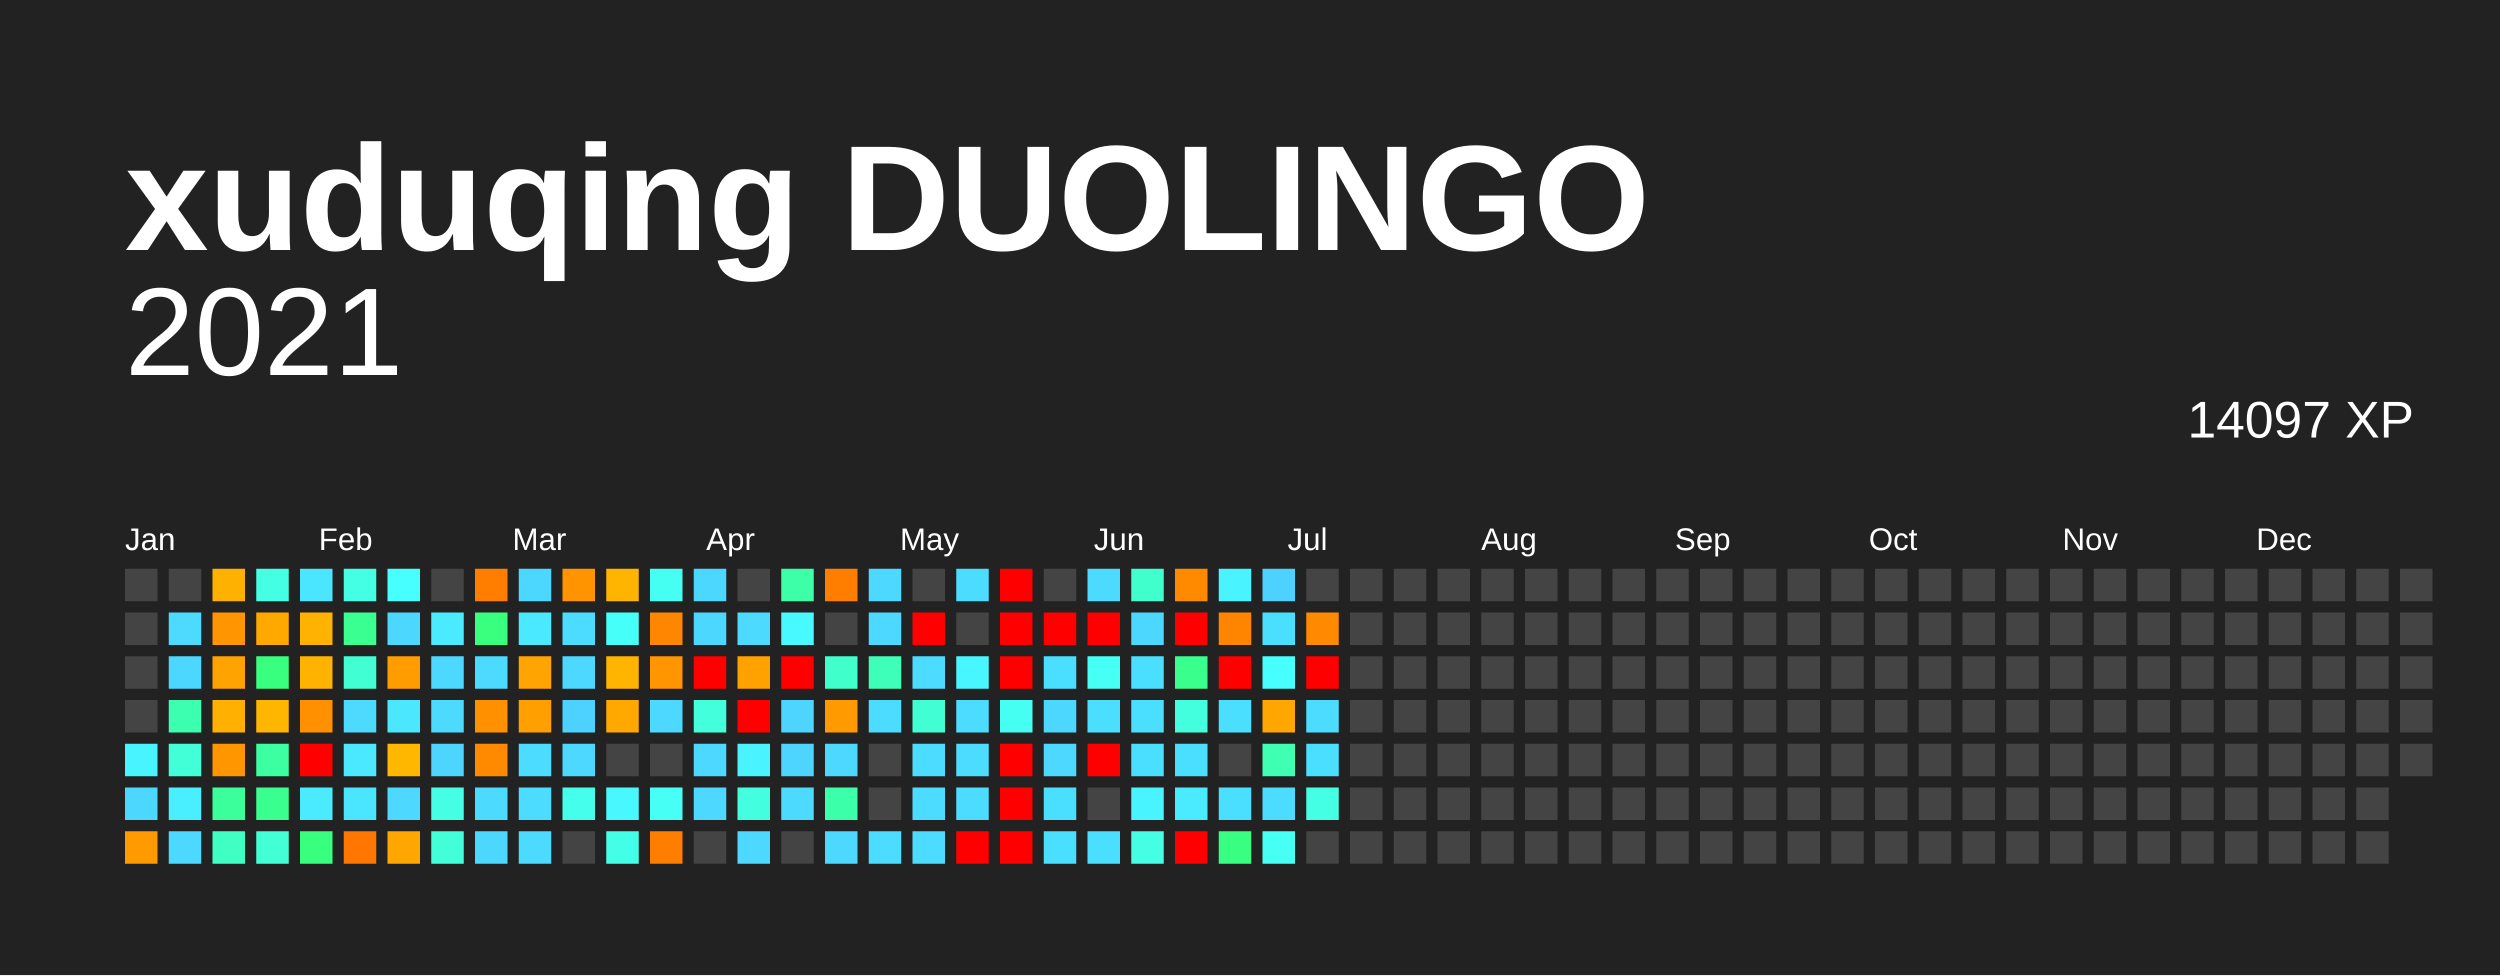
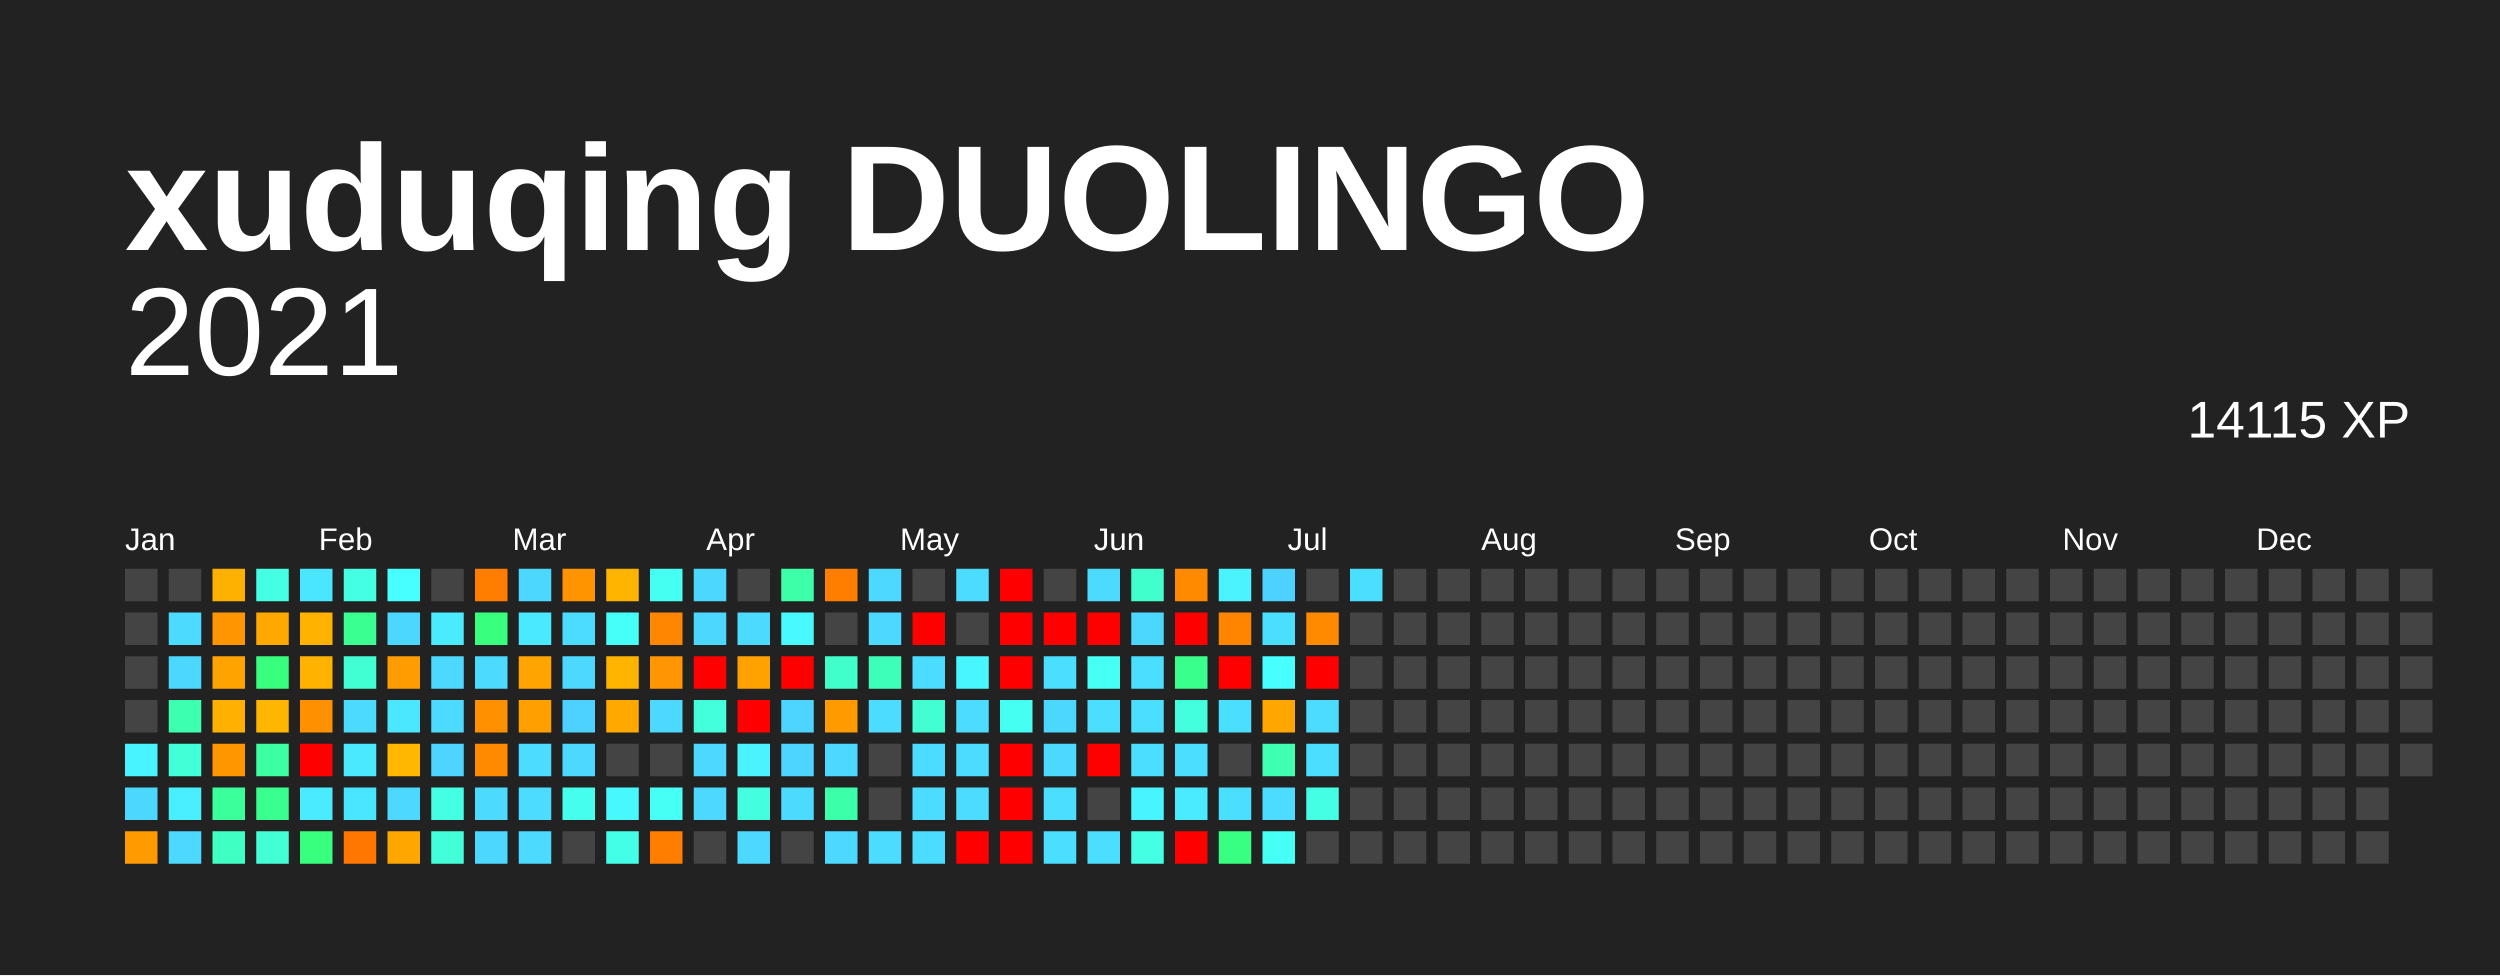
<svg xmlns="http://www.w3.org/2000/svg" baseProfile="full" height="78mm" version="1.1" viewBox="0,0,200,78" width="200mm">
  <defs />
  <rect fill="#222222" height="78" width="200" x="0" y="0" />
  <text fill="#FFFFFF" style="font-size:12px; font-family:Arial; font-weight:bold;" x="10" y="20">xuduqing DUOLINGO</text>
  <text alignment-baseline="hanging" fill="#FFFFFF" style="font-size:10.0px; font-family:Arial;" x="10" y="30">2021</text>
-   <text alignment-baseline="hanging" fill="#FFFFFF" style="font-size:4.125px; font-family:Arial;" x="175" y="35">14097 XP</text>
+   <text alignment-baseline="hanging" fill="#FFFFFF" style="font-size:4.125px; font-family:Arial;" x="175" y="35">14115 XP</text>
  <text fill="#FFFFFF" style="font-size:2.5px; font-family:Arial" x="10.0" y="44">Jan</text>
  <text fill="#FFFFFF" style="font-size:2.5px; font-family:Arial" x="25.5" y="44">Feb</text>
  <text fill="#FFFFFF" style="font-size:2.5px; font-family:Arial" x="41.0" y="44">Mar</text>
  <text fill="#FFFFFF" style="font-size:2.5px; font-family:Arial" x="56.5" y="44">Apr</text>
  <text fill="#FFFFFF" style="font-size:2.5px; font-family:Arial" x="72.0" y="44">May</text>
  <text fill="#FFFFFF" style="font-size:2.5px; font-family:Arial" x="87.5" y="44">Jun</text>
  <text fill="#FFFFFF" style="font-size:2.5px; font-family:Arial" x="103.0" y="44">Jul</text>
  <text fill="#FFFFFF" style="font-size:2.5px; font-family:Arial" x="118.5" y="44">Aug</text>
  <text fill="#FFFFFF" style="font-size:2.5px; font-family:Arial" x="134.0" y="44">Sep</text>
  <text fill="#FFFFFF" style="font-size:2.5px; font-family:Arial" x="149.5" y="44">Oct</text>
  <text fill="#FFFFFF" style="font-size:2.5px; font-family:Arial" x="165.0" y="44">Nov</text>
  <text fill="#FFFFFF" style="font-size:2.5px; font-family:Arial" x="180.5" y="44">Dec</text>
  <rect fill="#444444" height="2.6" width="2.6" x="10.0" y="45.5" />
  <rect fill="#444444" height="2.6" width="2.6" x="10.0" y="49.0" />
  <rect fill="#444444" height="2.6" width="2.6" x="10.0" y="52.5" />
  <rect fill="#444444" height="2.6" width="2.6" x="10.0" y="56.0" />
  <rect fill="#48f4ff" height="2.6" width="2.6" x="10.0" y="59.5" />
  <rect fill="#4cd7ff" height="2.6" width="2.6" x="10.0" y="63.0" />
  <rect fill="#ff9a00" height="2.6" width="2.6" x="10.0" y="66.5" />
  <rect fill="#444444" height="2.6" width="2.6" x="13.5" y="45.5" />
  <rect fill="#4cdaff" height="2.6" width="2.6" x="13.5" y="49.0" />
  <rect fill="#4cd7ff" height="2.6" width="2.6" x="13.5" y="52.5" />
  <rect fill="#3dffb0" height="2.6" width="2.6" x="13.5" y="56.0" />
  <rect fill="#42ffd7" height="2.6" width="2.6" x="13.5" y="59.5" />
  <rect fill="#49efff" height="2.6" width="2.6" x="13.5" y="63.0" />
  <rect fill="#4cd8ff" height="2.6" width="2.6" x="13.5" y="66.5" />
  <rect fill="#ffb100" height="2.6" width="2.6" x="17.0" y="45.5" />
  <rect fill="#ff9500" height="2.6" width="2.6" x="17.0" y="49.0" />
  <rect fill="#ffa300" height="2.6" width="2.6" x="17.0" y="52.5" />
  <rect fill="#ffb000" height="2.6" width="2.6" x="17.0" y="56.0" />
  <rect fill="#ff9600" height="2.6" width="2.6" x="17.0" y="59.5" />
  <rect fill="#3bff9b" height="2.6" width="2.6" x="17.0" y="63.0" />
  <rect fill="#40ffc3" height="2.6" width="2.6" x="17.0" y="66.5" />
  <rect fill="#44ffe3" height="2.6" width="2.6" x="20.5" y="45.5" />
  <rect fill="#ffa900" height="2.6" width="2.6" x="20.5" y="49.0" />
  <rect fill="#38ff7e" height="2.6" width="2.6" x="20.5" y="52.5" />
  <rect fill="#ffb600" height="2.6" width="2.6" x="20.5" y="56.0" />
  <rect fill="#3cffa1" height="2.6" width="2.6" x="20.5" y="59.5" />
  <rect fill="#39ff8e" height="2.6" width="2.6" x="20.5" y="63.0" />
  <rect fill="#42ffd5" height="2.6" width="2.6" x="20.5" y="66.5" />
  <rect fill="#4ae5ff" height="2.6" width="2.6" x="24.0" y="45.5" />
  <rect fill="#ffb300" height="2.6" width="2.6" x="24.0" y="49.0" />
  <rect fill="#ffb300" height="2.6" width="2.6" x="24.0" y="52.5" />
  <rect fill="#ff9100" height="2.6" width="2.6" x="24.0" y="56.0" />
  <rect fill="red" height="2.6" width="2.6" x="24.0" y="59.5" />
  <rect fill="#4aeaff" height="2.6" width="2.6" x="24.0" y="63.0" />
  <rect fill="#38ff7e" height="2.6" width="2.6" x="24.0" y="66.5" />
  <rect fill="#44ffe3" height="2.6" width="2.6" x="27.5" y="45.5" />
  <rect fill="#3aff91" height="2.6" width="2.6" x="27.5" y="49.0" />
  <rect fill="#42ffd3" height="2.6" width="2.6" x="27.5" y="52.5" />
  <rect fill="#4cdaff" height="2.6" width="2.6" x="27.5" y="56.0" />
  <rect fill="#4ae9ff" height="2.6" width="2.6" x="27.5" y="59.5" />
  <rect fill="#4ae5ff" height="2.6" width="2.6" x="27.5" y="63.0" />
  <rect fill="#ff7700" height="2.6" width="2.6" x="27.5" y="66.5" />
  <rect fill="#47ffff" height="2.6" width="2.6" x="31.0" y="45.5" />
  <rect fill="#4cd7ff" height="2.6" width="2.6" x="31.0" y="49.0" />
  <rect fill="#ff9d00" height="2.6" width="2.6" x="31.0" y="52.5" />
  <rect fill="#4ae7ff" height="2.6" width="2.6" x="31.0" y="56.0" />
  <rect fill="#ffb700" height="2.6" width="2.6" x="31.0" y="59.5" />
  <rect fill="#4cd8ff" height="2.6" width="2.6" x="31.0" y="63.0" />
  <rect fill="#ffa700" height="2.6" width="2.6" x="31.0" y="66.5" />
  <rect fill="#444444" height="2.6" width="2.6" x="34.5" y="45.5" />
  <rect fill="#4aeaff" height="2.6" width="2.6" x="34.5" y="49.0" />
  <rect fill="#4cd8ff" height="2.6" width="2.6" x="34.5" y="52.5" />
  <rect fill="#4cdaff" height="2.6" width="2.6" x="34.5" y="56.0" />
  <rect fill="#4dd5ff" height="2.6" width="2.6" x="34.5" y="59.5" />
  <rect fill="#44ffe3" height="2.6" width="2.6" x="34.5" y="63.0" />
  <rect fill="#42ffd9" height="2.6" width="2.6" x="34.5" y="66.5" />
  <rect fill="#ff7e00" height="2.6" width="2.6" x="38.0" y="45.5" />
  <rect fill="#38ff7e" height="2.6" width="2.6" x="38.0" y="49.0" />
  <rect fill="#4cdaff" height="2.6" width="2.6" x="38.0" y="52.5" />
  <rect fill="#ff9000" height="2.6" width="2.6" x="38.0" y="56.0" />
  <rect fill="#ff8a00" height="2.6" width="2.6" x="38.0" y="59.5" />
  <rect fill="#4cdaff" height="2.6" width="2.6" x="38.0" y="63.0" />
  <rect fill="#4cd7ff" height="2.6" width="2.6" x="38.0" y="66.5" />
  <rect fill="#4cd7ff" height="2.6" width="2.6" x="41.5" y="45.5" />
  <rect fill="#4ae9ff" height="2.6" width="2.6" x="41.5" y="49.0" />
  <rect fill="#ffa400" height="2.6" width="2.6" x="41.5" y="52.5" />
  <rect fill="#ffa000" height="2.6" width="2.6" x="41.5" y="56.0" />
  <rect fill="#4cdcff" height="2.6" width="2.6" x="41.5" y="59.5" />
  <rect fill="#4cdcff" height="2.6" width="2.6" x="41.5" y="63.0" />
  <rect fill="#4cdaff" height="2.6" width="2.6" x="41.5" y="66.5" />
  <rect fill="#ff9400" height="2.6" width="2.6" x="45.0" y="45.5" />
  <rect fill="#4cdcff" height="2.6" width="2.6" x="45.0" y="49.0" />
  <rect fill="#4cd8ff" height="2.6" width="2.6" x="45.0" y="52.5" />
  <rect fill="#4dd2ff" height="2.6" width="2.6" x="45.0" y="56.0" />
  <rect fill="#4cd8ff" height="2.6" width="2.6" x="45.0" y="59.5" />
  <rect fill="#45ffec" height="2.6" width="2.6" x="45.0" y="63.0" />
  <rect fill="#444444" height="2.6" width="2.6" x="45.0" y="66.5" />
  <rect fill="#ffb400" height="2.6" width="2.6" x="48.5" y="45.5" />
  <rect fill="#46fff8" height="2.6" width="2.6" x="48.5" y="49.0" />
  <rect fill="#ffb500" height="2.6" width="2.6" x="48.5" y="52.5" />
  <rect fill="#ffa900" height="2.6" width="2.6" x="48.5" y="56.0" />
  <rect fill="#444444" height="2.6" width="2.6" x="48.5" y="59.5" />
  <rect fill="#48f8ff" height="2.6" width="2.6" x="48.5" y="63.0" />
  <rect fill="#44ffe7" height="2.6" width="2.6" x="48.5" y="66.5" />
  <rect fill="#46fff3" height="2.6" width="2.6" x="52.0" y="45.5" />
  <rect fill="#ff8600" height="2.6" width="2.6" x="52.0" y="49.0" />
  <rect fill="#ff9500" height="2.6" width="2.6" x="52.0" y="52.5" />
  <rect fill="#4cd8ff" height="2.6" width="2.6" x="52.0" y="56.0" />
  <rect fill="#444444" height="2.6" width="2.6" x="52.0" y="59.5" />
  <rect fill="#46fff5" height="2.6" width="2.6" x="52.0" y="63.0" />
  <rect fill="#ff7e00" height="2.6" width="2.6" x="52.0" y="66.5" />
  <rect fill="#4cd7ff" height="2.6" width="2.6" x="55.5" y="45.5" />
  <rect fill="#4cd7ff" height="2.6" width="2.6" x="55.5" y="49.0" />
  <rect fill="red" height="2.6" width="2.6" x="55.5" y="52.5" />
  <rect fill="#43ffdc" height="2.6" width="2.6" x="55.5" y="56.0" />
  <rect fill="#4cd8ff" height="2.6" width="2.6" x="55.5" y="59.5" />
  <rect fill="#4cd8ff" height="2.6" width="2.6" x="55.5" y="63.0" />
  <rect fill="#444444" height="2.6" width="2.6" x="55.5" y="66.5" />
  <rect fill="#444444" height="2.6" width="2.6" x="59.0" y="45.5" />
  <rect fill="#4cdaff" height="2.6" width="2.6" x="59.0" y="49.0" />
  <rect fill="#ffa200" height="2.6" width="2.6" x="59.0" y="52.5" />
  <rect fill="red" height="2.6" width="2.6" x="59.0" y="56.0" />
  <rect fill="#49f3ff" height="2.6" width="2.6" x="59.0" y="59.5" />
  <rect fill="#43ffe0" height="2.6" width="2.6" x="59.0" y="63.0" />
  <rect fill="#4cd8ff" height="2.6" width="2.6" x="59.0" y="66.5" />
  <rect fill="#3cffa7" height="2.6" width="2.6" x="62.5" y="45.5" />
  <rect fill="#48faff" height="2.6" width="2.6" x="62.5" y="49.0" />
  <rect fill="red" height="2.6" width="2.6" x="62.5" y="52.5" />
  <rect fill="#4dd5ff" height="2.6" width="2.6" x="62.5" y="56.0" />
  <rect fill="#4dd5ff" height="2.6" width="2.6" x="62.5" y="59.5" />
  <rect fill="#4cdaff" height="2.6" width="2.6" x="62.5" y="63.0" />
  <rect fill="#444444" height="2.6" width="2.6" x="62.5" y="66.5" />
  <rect fill="#ff7e00" height="2.6" width="2.6" x="66.0" y="45.5" />
  <rect fill="#444444" height="2.6" width="2.6" x="66.0" y="49.0" />
  <rect fill="#40ffca" height="2.6" width="2.6" x="66.0" y="52.5" />
  <rect fill="#ff9a00" height="2.6" width="2.6" x="66.0" y="56.0" />
  <rect fill="#4cd8ff" height="2.6" width="2.6" x="66.0" y="59.5" />
  <rect fill="#3cffa9" height="2.6" width="2.6" x="66.0" y="63.0" />
  <rect fill="#4cd8ff" height="2.6" width="2.6" x="66.0" y="66.5" />
  <rect fill="#4cd8ff" height="2.6" width="2.6" x="69.5" y="45.5" />
  <rect fill="#4cd8ff" height="2.6" width="2.6" x="69.5" y="49.0" />
  <rect fill="#3effba" height="2.6" width="2.6" x="69.5" y="52.5" />
  <rect fill="#4cdcff" height="2.6" width="2.6" x="69.5" y="56.0" />
  <rect fill="#444444" height="2.6" width="2.6" x="69.5" y="59.5" />
  <rect fill="#444444" height="2.6" width="2.6" x="69.5" y="63.0" />
  <rect fill="#4cdcff" height="2.6" width="2.6" x="69.5" y="66.5" />
  <rect fill="#444444" height="2.6" width="2.6" x="73.0" y="45.5" />
  <rect fill="red" height="2.6" width="2.6" x="73.0" y="49.0" />
  <rect fill="#4cdcff" height="2.6" width="2.6" x="73.0" y="52.5" />
  <rect fill="#41ffd2" height="2.6" width="2.6" x="73.0" y="56.0" />
  <rect fill="#4cdcff" height="2.6" width="2.6" x="73.0" y="59.5" />
  <rect fill="#4cdcff" height="2.6" width="2.6" x="73.0" y="63.0" />
  <rect fill="#4cdcff" height="2.6" width="2.6" x="73.0" y="66.5" />
  <rect fill="#4cdcff" height="2.6" width="2.6" x="76.5" y="45.5" />
  <rect fill="#444444" height="2.6" width="2.6" x="76.5" y="49.0" />
  <rect fill="#48f6ff" height="2.6" width="2.6" x="76.5" y="52.5" />
  <rect fill="#4cdcff" height="2.6" width="2.6" x="76.5" y="56.0" />
  <rect fill="#4cdcff" height="2.6" width="2.6" x="76.5" y="59.5" />
  <rect fill="#4cdcff" height="2.6" width="2.6" x="76.5" y="63.0" />
  <rect fill="red" height="2.6" width="2.6" x="76.5" y="66.5" />
  <rect fill="red" height="2.6" width="2.6" x="80.0" y="45.5" />
  <rect fill="red" height="2.6" width="2.6" x="80.0" y="49.0" />
  <rect fill="red" height="2.6" width="2.6" x="80.0" y="52.5" />
  <rect fill="#45fff2" height="2.6" width="2.6" x="80.0" y="56.0" />
  <rect fill="red" height="2.6" width="2.6" x="80.0" y="59.5" />
  <rect fill="red" height="2.6" width="2.6" x="80.0" y="63.0" />
  <rect fill="red" height="2.6" width="2.6" x="80.0" y="66.5" />
  <rect fill="#444444" height="2.6" width="2.6" x="83.5" y="45.5" />
  <rect fill="red" height="2.6" width="2.6" x="83.5" y="49.0" />
  <rect fill="#4bdfff" height="2.6" width="2.6" x="83.5" y="52.5" />
  <rect fill="#4cd7ff" height="2.6" width="2.6" x="83.5" y="56.0" />
  <rect fill="#4cd8ff" height="2.6" width="2.6" x="83.5" y="59.5" />
  <rect fill="#4bdfff" height="2.6" width="2.6" x="83.5" y="63.0" />
  <rect fill="#4bdfff" height="2.6" width="2.6" x="83.5" y="66.5" />
  <rect fill="#4cdaff" height="2.6" width="2.6" x="87.0" y="45.5" />
  <rect fill="red" height="2.6" width="2.6" x="87.0" y="49.0" />
  <rect fill="#46fff5" height="2.6" width="2.6" x="87.0" y="52.5" />
  <rect fill="#4bdfff" height="2.6" width="2.6" x="87.0" y="56.0" />
  <rect fill="red" height="2.6" width="2.6" x="87.0" y="59.5" />
  <rect fill="#444444" height="2.6" width="2.6" x="87.0" y="63.0" />
  <rect fill="#4bdfff" height="2.6" width="2.6" x="87.0" y="66.5" />
  <rect fill="#41ffcc" height="2.6" width="2.6" x="90.5" y="45.5" />
  <rect fill="#4cd7ff" height="2.6" width="2.6" x="90.5" y="49.0" />
  <rect fill="#4bdfff" height="2.6" width="2.6" x="90.5" y="52.5" />
  <rect fill="#4bdfff" height="2.6" width="2.6" x="90.5" y="56.0" />
  <rect fill="#4bdfff" height="2.6" width="2.6" x="90.5" y="59.5" />
  <rect fill="#48f4ff" height="2.6" width="2.6" x="90.5" y="63.0" />
  <rect fill="#44ffe3" height="2.6" width="2.6" x="90.5" y="66.5" />
  <rect fill="#ff8a00" height="2.6" width="2.6" x="94.0" y="45.5" />
  <rect fill="red" height="2.6" width="2.6" x="94.0" y="49.0" />
  <rect fill="#39ff8c" height="2.6" width="2.6" x="94.0" y="52.5" />
  <rect fill="#43ffde" height="2.6" width="2.6" x="94.0" y="56.0" />
  <rect fill="#4bdfff" height="2.6" width="2.6" x="94.0" y="59.5" />
  <rect fill="#4aeaff" height="2.6" width="2.6" x="94.0" y="63.0" />
  <rect fill="red" height="2.6" width="2.6" x="94.0" y="66.5" />
  <rect fill="#49f3ff" height="2.6" width="2.6" x="97.5" y="45.5" />
  <rect fill="#ff8500" height="2.6" width="2.6" x="97.5" y="49.0" />
  <rect fill="red" height="2.6" width="2.6" x="97.5" y="52.5" />
  <rect fill="#4bdfff" height="2.6" width="2.6" x="97.5" y="56.0" />
  <rect fill="#444444" height="2.6" width="2.6" x="97.5" y="59.5" />
  <rect fill="#4bdfff" height="2.6" width="2.6" x="97.5" y="63.0" />
  <rect fill="#38ff82" height="2.6" width="2.6" x="97.5" y="66.5" />
  <rect fill="#4dd2ff" height="2.6" width="2.6" x="101.0" y="45.5" />
  <rect fill="#4bdfff" height="2.6" width="2.6" x="101.0" y="49.0" />
  <rect fill="#47fffe" height="2.6" width="2.6" x="101.0" y="52.5" />
  <rect fill="#ffa600" height="2.6" width="2.6" x="101.0" y="56.0" />
  <rect fill="#3effb2" height="2.6" width="2.6" x="101.0" y="59.5" />
  <rect fill="#4cdcff" height="2.6" width="2.6" x="101.0" y="63.0" />
  <rect fill="#46fff5" height="2.6" width="2.6" x="101.0" y="66.5" />
  <rect fill="#444444" height="2.6" width="2.6" x="104.5" y="45.5" />
  <rect fill="#ff8a00" height="2.6" width="2.6" x="104.5" y="49.0" />
  <rect fill="red" height="2.6" width="2.6" x="104.5" y="52.5" />
  <rect fill="#4cdcff" height="2.6" width="2.6" x="104.5" y="56.0" />
  <rect fill="#4bdfff" height="2.6" width="2.6" x="104.5" y="59.5" />
  <rect fill="#44ffe3" height="2.6" width="2.6" x="104.5" y="63.0" />
  <rect fill="#444444" height="2.6" width="2.6" x="104.5" y="66.5" />
-   <rect fill="#444444" height="2.6" width="2.6" x="108.0" y="45.5" />
+   <rect fill="#4bdfff" height="2.6" width="2.6" x="108.0" y="45.5" />
  <rect fill="#444444" height="2.6" width="2.6" x="108.0" y="49.0" />
  <rect fill="#444444" height="2.6" width="2.6" x="108.0" y="52.5" />
  <rect fill="#444444" height="2.6" width="2.6" x="108.0" y="56.0" />
  <rect fill="#444444" height="2.6" width="2.6" x="108.0" y="59.5" />
  <rect fill="#444444" height="2.6" width="2.6" x="108.0" y="63.0" />
  <rect fill="#444444" height="2.6" width="2.6" x="108.0" y="66.5" />
  <rect fill="#444444" height="2.6" width="2.6" x="111.5" y="45.5" />
  <rect fill="#444444" height="2.6" width="2.6" x="111.5" y="49.0" />
  <rect fill="#444444" height="2.6" width="2.6" x="111.5" y="52.5" />
  <rect fill="#444444" height="2.6" width="2.6" x="111.5" y="56.0" />
  <rect fill="#444444" height="2.6" width="2.6" x="111.5" y="59.5" />
  <rect fill="#444444" height="2.6" width="2.6" x="111.5" y="63.0" />
  <rect fill="#444444" height="2.6" width="2.6" x="111.5" y="66.5" />
  <rect fill="#444444" height="2.6" width="2.6" x="115.0" y="45.5" />
  <rect fill="#444444" height="2.6" width="2.6" x="115.0" y="49.0" />
  <rect fill="#444444" height="2.6" width="2.6" x="115.0" y="52.5" />
  <rect fill="#444444" height="2.6" width="2.6" x="115.0" y="56.0" />
  <rect fill="#444444" height="2.6" width="2.6" x="115.0" y="59.5" />
  <rect fill="#444444" height="2.6" width="2.6" x="115.0" y="63.0" />
  <rect fill="#444444" height="2.6" width="2.6" x="115.0" y="66.5" />
  <rect fill="#444444" height="2.6" width="2.6" x="118.5" y="45.5" />
  <rect fill="#444444" height="2.6" width="2.6" x="118.5" y="49.0" />
  <rect fill="#444444" height="2.6" width="2.6" x="118.5" y="52.5" />
  <rect fill="#444444" height="2.6" width="2.6" x="118.5" y="56.0" />
  <rect fill="#444444" height="2.6" width="2.6" x="118.5" y="59.5" />
  <rect fill="#444444" height="2.6" width="2.6" x="118.5" y="63.0" />
  <rect fill="#444444" height="2.6" width="2.6" x="118.5" y="66.5" />
  <rect fill="#444444" height="2.6" width="2.6" x="122.0" y="45.5" />
  <rect fill="#444444" height="2.6" width="2.6" x="122.0" y="49.0" />
  <rect fill="#444444" height="2.6" width="2.6" x="122.0" y="52.5" />
  <rect fill="#444444" height="2.6" width="2.6" x="122.0" y="56.0" />
  <rect fill="#444444" height="2.6" width="2.6" x="122.0" y="59.5" />
  <rect fill="#444444" height="2.6" width="2.6" x="122.0" y="63.0" />
  <rect fill="#444444" height="2.6" width="2.6" x="122.0" y="66.5" />
  <rect fill="#444444" height="2.6" width="2.6" x="125.5" y="45.5" />
  <rect fill="#444444" height="2.6" width="2.6" x="125.5" y="49.0" />
  <rect fill="#444444" height="2.6" width="2.6" x="125.5" y="52.5" />
  <rect fill="#444444" height="2.6" width="2.6" x="125.5" y="56.0" />
  <rect fill="#444444" height="2.6" width="2.6" x="125.5" y="59.5" />
  <rect fill="#444444" height="2.6" width="2.6" x="125.5" y="63.0" />
  <rect fill="#444444" height="2.6" width="2.6" x="125.5" y="66.5" />
  <rect fill="#444444" height="2.6" width="2.6" x="129.0" y="45.5" />
  <rect fill="#444444" height="2.6" width="2.6" x="129.0" y="49.0" />
  <rect fill="#444444" height="2.6" width="2.6" x="129.0" y="52.5" />
  <rect fill="#444444" height="2.6" width="2.6" x="129.0" y="56.0" />
  <rect fill="#444444" height="2.6" width="2.6" x="129.0" y="59.5" />
  <rect fill="#444444" height="2.6" width="2.6" x="129.0" y="63.0" />
  <rect fill="#444444" height="2.6" width="2.6" x="129.0" y="66.5" />
  <rect fill="#444444" height="2.6" width="2.6" x="132.5" y="45.5" />
  <rect fill="#444444" height="2.6" width="2.6" x="132.5" y="49.0" />
  <rect fill="#444444" height="2.6" width="2.6" x="132.5" y="52.5" />
  <rect fill="#444444" height="2.6" width="2.6" x="132.5" y="56.0" />
  <rect fill="#444444" height="2.6" width="2.6" x="132.5" y="59.5" />
  <rect fill="#444444" height="2.6" width="2.6" x="132.5" y="63.0" />
  <rect fill="#444444" height="2.6" width="2.6" x="132.5" y="66.5" />
  <rect fill="#444444" height="2.6" width="2.6" x="136.0" y="45.5" />
  <rect fill="#444444" height="2.6" width="2.6" x="136.0" y="49.0" />
  <rect fill="#444444" height="2.6" width="2.6" x="136.0" y="52.5" />
  <rect fill="#444444" height="2.6" width="2.6" x="136.0" y="56.0" />
  <rect fill="#444444" height="2.6" width="2.6" x="136.0" y="59.5" />
  <rect fill="#444444" height="2.6" width="2.6" x="136.0" y="63.0" />
  <rect fill="#444444" height="2.6" width="2.6" x="136.0" y="66.5" />
  <rect fill="#444444" height="2.6" width="2.6" x="139.5" y="45.5" />
  <rect fill="#444444" height="2.6" width="2.6" x="139.5" y="49.0" />
  <rect fill="#444444" height="2.6" width="2.6" x="139.5" y="52.5" />
  <rect fill="#444444" height="2.6" width="2.6" x="139.5" y="56.0" />
  <rect fill="#444444" height="2.6" width="2.6" x="139.5" y="59.5" />
  <rect fill="#444444" height="2.6" width="2.6" x="139.5" y="63.0" />
  <rect fill="#444444" height="2.6" width="2.6" x="139.5" y="66.5" />
  <rect fill="#444444" height="2.6" width="2.6" x="143.0" y="45.5" />
  <rect fill="#444444" height="2.6" width="2.6" x="143.0" y="49.0" />
  <rect fill="#444444" height="2.6" width="2.6" x="143.0" y="52.5" />
  <rect fill="#444444" height="2.6" width="2.6" x="143.0" y="56.0" />
  <rect fill="#444444" height="2.6" width="2.6" x="143.0" y="59.5" />
  <rect fill="#444444" height="2.6" width="2.6" x="143.0" y="63.0" />
  <rect fill="#444444" height="2.6" width="2.6" x="143.0" y="66.5" />
  <rect fill="#444444" height="2.6" width="2.6" x="146.5" y="45.5" />
  <rect fill="#444444" height="2.6" width="2.6" x="146.5" y="49.0" />
  <rect fill="#444444" height="2.6" width="2.6" x="146.5" y="52.5" />
  <rect fill="#444444" height="2.6" width="2.6" x="146.5" y="56.0" />
  <rect fill="#444444" height="2.6" width="2.6" x="146.5" y="59.5" />
  <rect fill="#444444" height="2.6" width="2.6" x="146.5" y="63.0" />
  <rect fill="#444444" height="2.6" width="2.6" x="146.5" y="66.5" />
  <rect fill="#444444" height="2.6" width="2.6" x="150.0" y="45.5" />
  <rect fill="#444444" height="2.6" width="2.6" x="150.0" y="49.0" />
  <rect fill="#444444" height="2.6" width="2.6" x="150.0" y="52.5" />
  <rect fill="#444444" height="2.6" width="2.6" x="150.0" y="56.0" />
  <rect fill="#444444" height="2.6" width="2.6" x="150.0" y="59.5" />
  <rect fill="#444444" height="2.6" width="2.6" x="150.0" y="63.0" />
  <rect fill="#444444" height="2.6" width="2.6" x="150.0" y="66.5" />
  <rect fill="#444444" height="2.6" width="2.6" x="153.5" y="45.5" />
  <rect fill="#444444" height="2.6" width="2.6" x="153.5" y="49.0" />
  <rect fill="#444444" height="2.6" width="2.6" x="153.5" y="52.5" />
  <rect fill="#444444" height="2.6" width="2.6" x="153.5" y="56.0" />
  <rect fill="#444444" height="2.6" width="2.6" x="153.5" y="59.5" />
  <rect fill="#444444" height="2.6" width="2.6" x="153.5" y="63.0" />
  <rect fill="#444444" height="2.6" width="2.6" x="153.5" y="66.5" />
  <rect fill="#444444" height="2.6" width="2.6" x="157.0" y="45.5" />
  <rect fill="#444444" height="2.6" width="2.6" x="157.0" y="49.0" />
  <rect fill="#444444" height="2.6" width="2.6" x="157.0" y="52.5" />
  <rect fill="#444444" height="2.6" width="2.6" x="157.0" y="56.0" />
  <rect fill="#444444" height="2.6" width="2.6" x="157.0" y="59.5" />
  <rect fill="#444444" height="2.6" width="2.6" x="157.0" y="63.0" />
  <rect fill="#444444" height="2.6" width="2.6" x="157.0" y="66.5" />
  <rect fill="#444444" height="2.6" width="2.6" x="160.5" y="45.5" />
  <rect fill="#444444" height="2.6" width="2.6" x="160.5" y="49.0" />
  <rect fill="#444444" height="2.6" width="2.6" x="160.5" y="52.5" />
  <rect fill="#444444" height="2.6" width="2.6" x="160.5" y="56.0" />
  <rect fill="#444444" height="2.6" width="2.6" x="160.5" y="59.5" />
  <rect fill="#444444" height="2.6" width="2.6" x="160.5" y="63.0" />
  <rect fill="#444444" height="2.6" width="2.6" x="160.5" y="66.5" />
  <rect fill="#444444" height="2.6" width="2.6" x="164.0" y="45.5" />
  <rect fill="#444444" height="2.6" width="2.6" x="164.0" y="49.0" />
  <rect fill="#444444" height="2.6" width="2.6" x="164.0" y="52.5" />
  <rect fill="#444444" height="2.6" width="2.6" x="164.0" y="56.0" />
  <rect fill="#444444" height="2.6" width="2.6" x="164.0" y="59.5" />
  <rect fill="#444444" height="2.6" width="2.6" x="164.0" y="63.0" />
  <rect fill="#444444" height="2.6" width="2.6" x="164.0" y="66.5" />
  <rect fill="#444444" height="2.6" width="2.6" x="167.5" y="45.5" />
  <rect fill="#444444" height="2.6" width="2.6" x="167.5" y="49.0" />
  <rect fill="#444444" height="2.6" width="2.6" x="167.5" y="52.5" />
  <rect fill="#444444" height="2.6" width="2.6" x="167.5" y="56.0" />
  <rect fill="#444444" height="2.6" width="2.6" x="167.5" y="59.5" />
  <rect fill="#444444" height="2.6" width="2.6" x="167.5" y="63.0" />
  <rect fill="#444444" height="2.6" width="2.6" x="167.5" y="66.5" />
  <rect fill="#444444" height="2.6" width="2.6" x="171.0" y="45.5" />
  <rect fill="#444444" height="2.6" width="2.6" x="171.0" y="49.0" />
  <rect fill="#444444" height="2.6" width="2.6" x="171.0" y="52.5" />
  <rect fill="#444444" height="2.6" width="2.6" x="171.0" y="56.0" />
  <rect fill="#444444" height="2.6" width="2.6" x="171.0" y="59.5" />
  <rect fill="#444444" height="2.6" width="2.6" x="171.0" y="63.0" />
  <rect fill="#444444" height="2.6" width="2.6" x="171.0" y="66.5" />
  <rect fill="#444444" height="2.6" width="2.6" x="174.5" y="45.5" />
  <rect fill="#444444" height="2.6" width="2.6" x="174.5" y="49.0" />
  <rect fill="#444444" height="2.6" width="2.6" x="174.5" y="52.5" />
  <rect fill="#444444" height="2.6" width="2.6" x="174.5" y="56.0" />
  <rect fill="#444444" height="2.6" width="2.6" x="174.5" y="59.5" />
  <rect fill="#444444" height="2.6" width="2.6" x="174.5" y="63.0" />
  <rect fill="#444444" height="2.6" width="2.6" x="174.5" y="66.5" />
  <rect fill="#444444" height="2.6" width="2.6" x="178.0" y="45.5" />
  <rect fill="#444444" height="2.6" width="2.6" x="178.0" y="49.0" />
  <rect fill="#444444" height="2.6" width="2.6" x="178.0" y="52.5" />
  <rect fill="#444444" height="2.6" width="2.6" x="178.0" y="56.0" />
  <rect fill="#444444" height="2.6" width="2.6" x="178.0" y="59.5" />
  <rect fill="#444444" height="2.6" width="2.6" x="178.0" y="63.0" />
  <rect fill="#444444" height="2.6" width="2.6" x="178.0" y="66.5" />
  <rect fill="#444444" height="2.6" width="2.6" x="181.5" y="45.5" />
  <rect fill="#444444" height="2.6" width="2.6" x="181.5" y="49.0" />
  <rect fill="#444444" height="2.6" width="2.6" x="181.5" y="52.5" />
  <rect fill="#444444" height="2.6" width="2.6" x="181.5" y="56.0" />
  <rect fill="#444444" height="2.6" width="2.6" x="181.5" y="59.5" />
  <rect fill="#444444" height="2.6" width="2.6" x="181.5" y="63.0" />
  <rect fill="#444444" height="2.6" width="2.6" x="181.5" y="66.5" />
  <rect fill="#444444" height="2.6" width="2.6" x="185.0" y="45.5" />
  <rect fill="#444444" height="2.6" width="2.6" x="185.0" y="49.0" />
  <rect fill="#444444" height="2.6" width="2.6" x="185.0" y="52.5" />
  <rect fill="#444444" height="2.6" width="2.6" x="185.0" y="56.0" />
  <rect fill="#444444" height="2.6" width="2.6" x="185.0" y="59.5" />
  <rect fill="#444444" height="2.6" width="2.6" x="185.0" y="63.0" />
  <rect fill="#444444" height="2.6" width="2.6" x="185.0" y="66.5" />
  <rect fill="#444444" height="2.6" width="2.6" x="188.5" y="45.5" />
  <rect fill="#444444" height="2.6" width="2.6" x="188.5" y="49.0" />
  <rect fill="#444444" height="2.6" width="2.6" x="188.5" y="52.5" />
  <rect fill="#444444" height="2.6" width="2.6" x="188.5" y="56.0" />
  <rect fill="#444444" height="2.6" width="2.6" x="188.5" y="59.5" />
  <rect fill="#444444" height="2.6" width="2.6" x="188.5" y="63.0" />
  <rect fill="#444444" height="2.6" width="2.6" x="188.5" y="66.5" />
  <rect fill="#444444" height="2.6" width="2.6" x="192.0" y="45.5" />
  <rect fill="#444444" height="2.6" width="2.6" x="192.0" y="49.0" />
  <rect fill="#444444" height="2.6" width="2.6" x="192.0" y="52.5" />
  <rect fill="#444444" height="2.6" width="2.6" x="192.0" y="56.0" />
  <rect fill="#444444" height="2.6" width="2.6" x="192.0" y="59.5" />
</svg>
